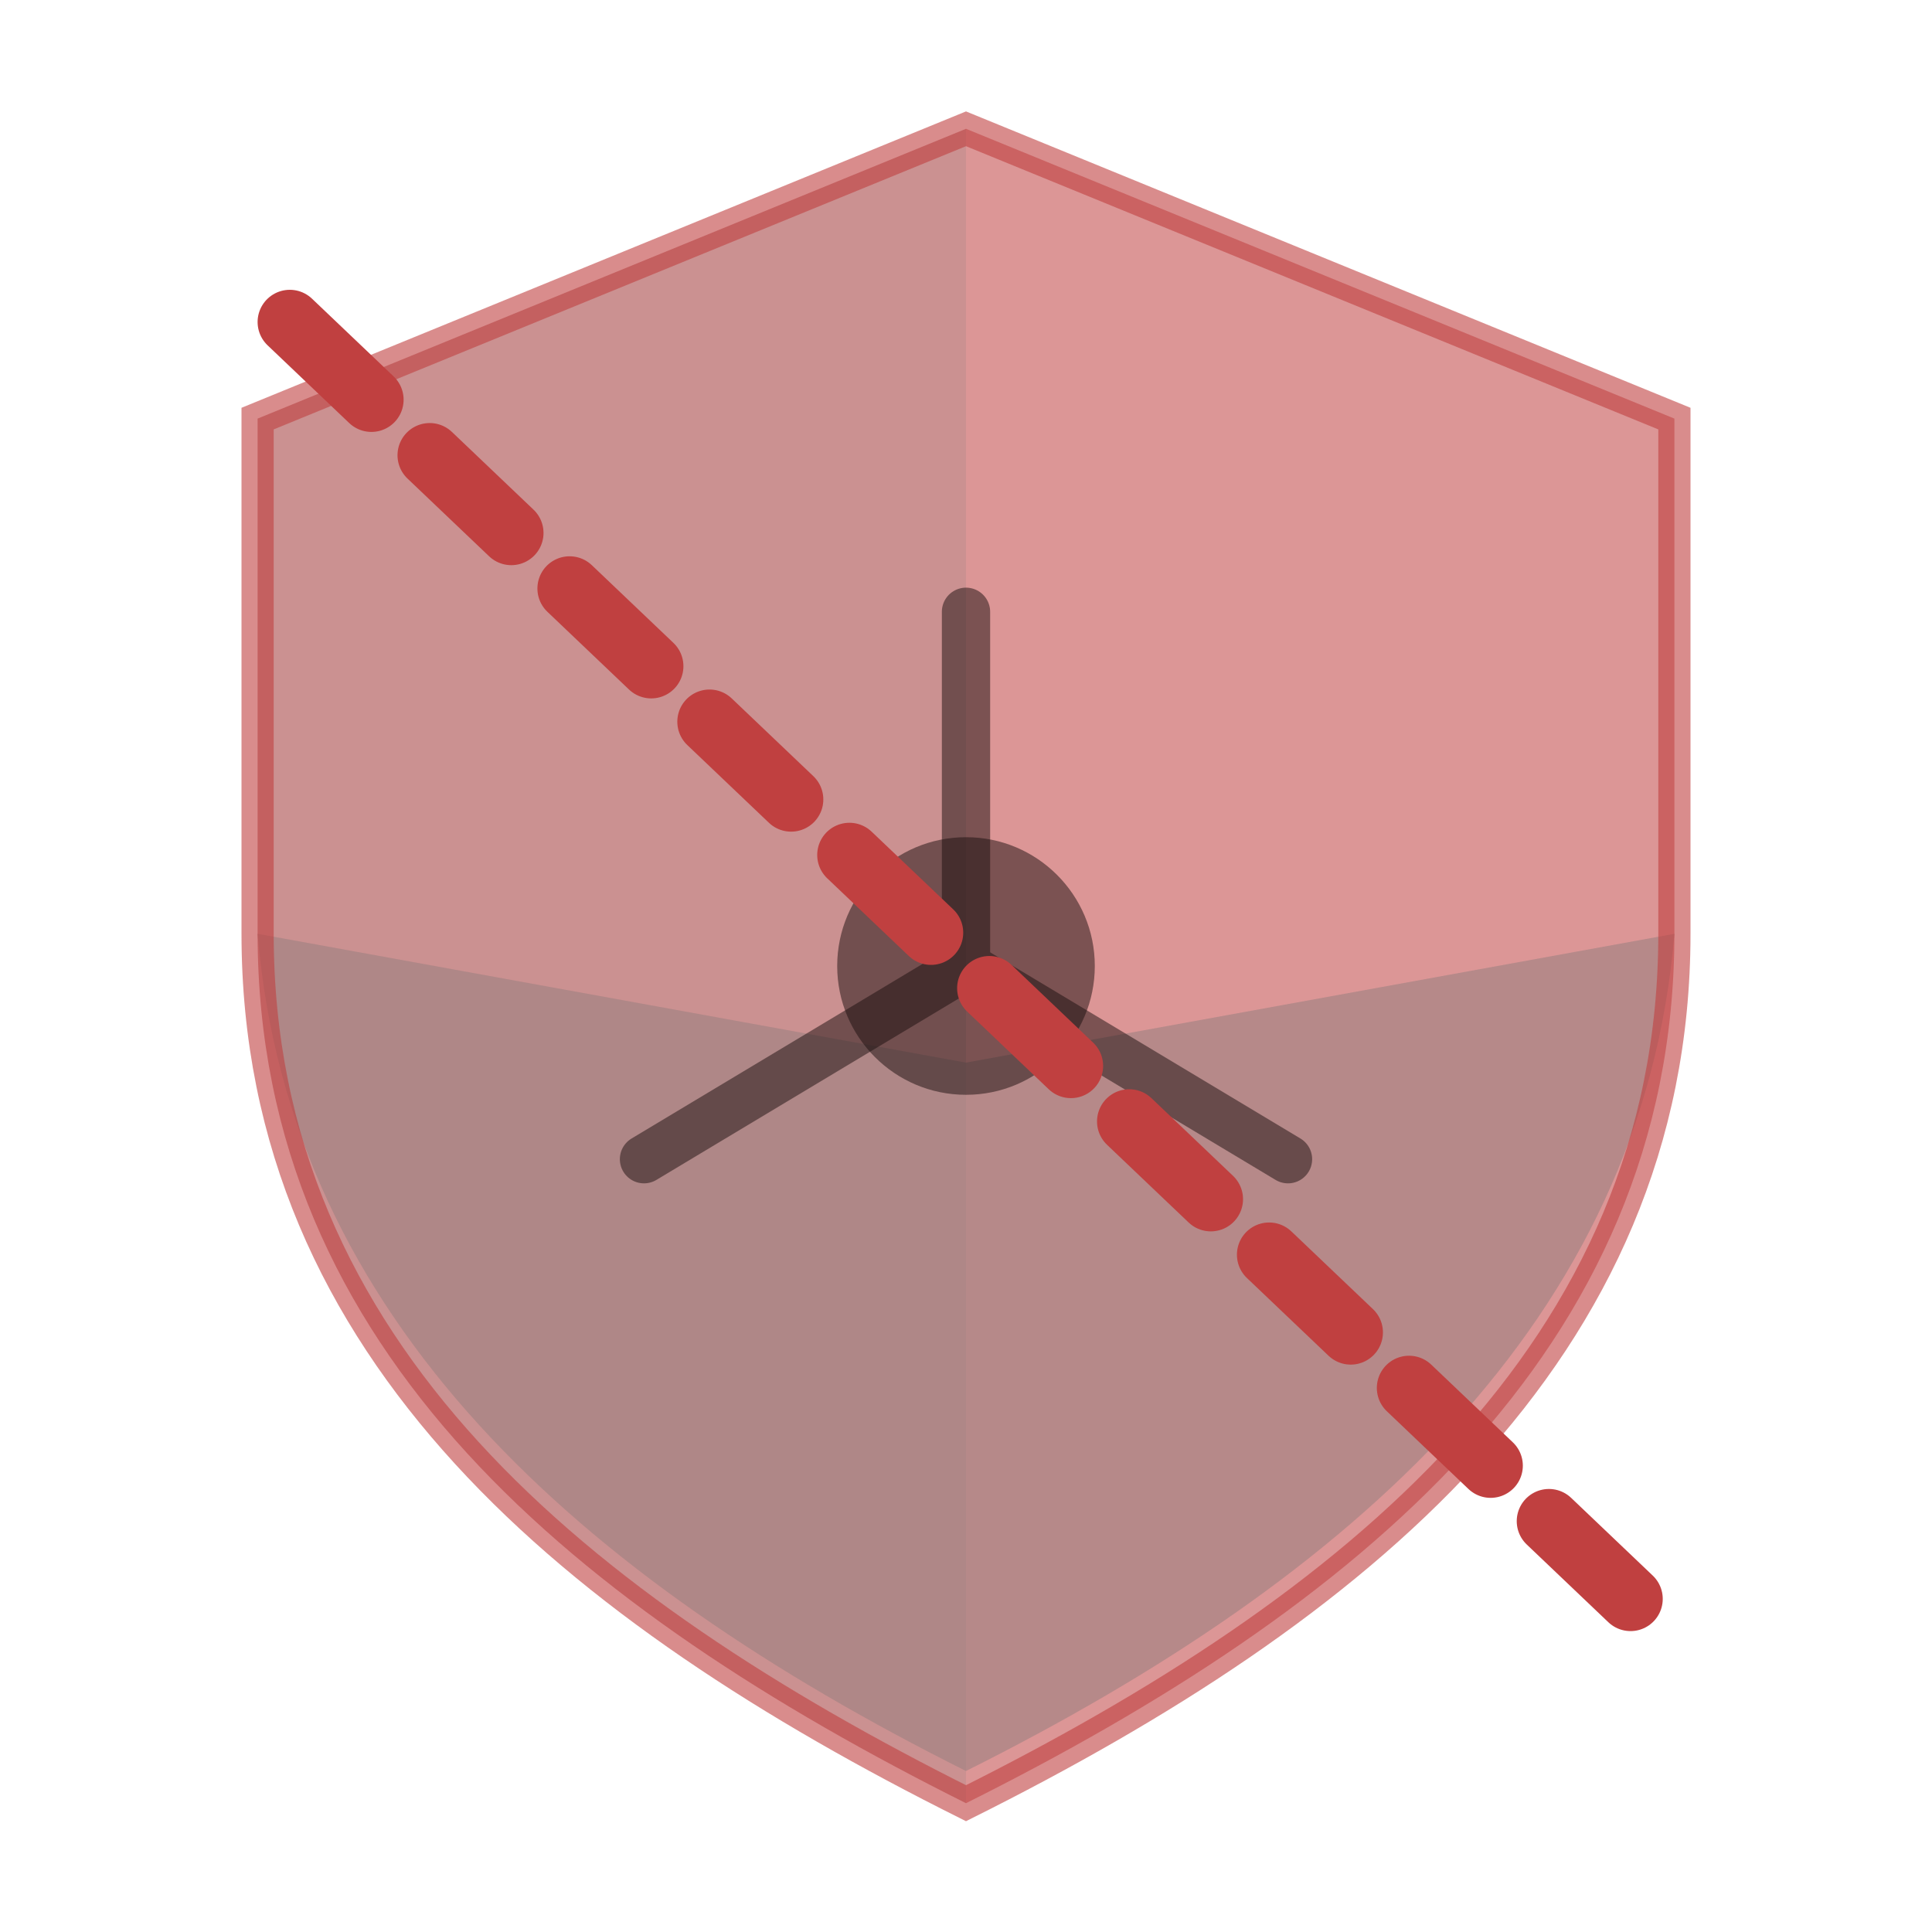
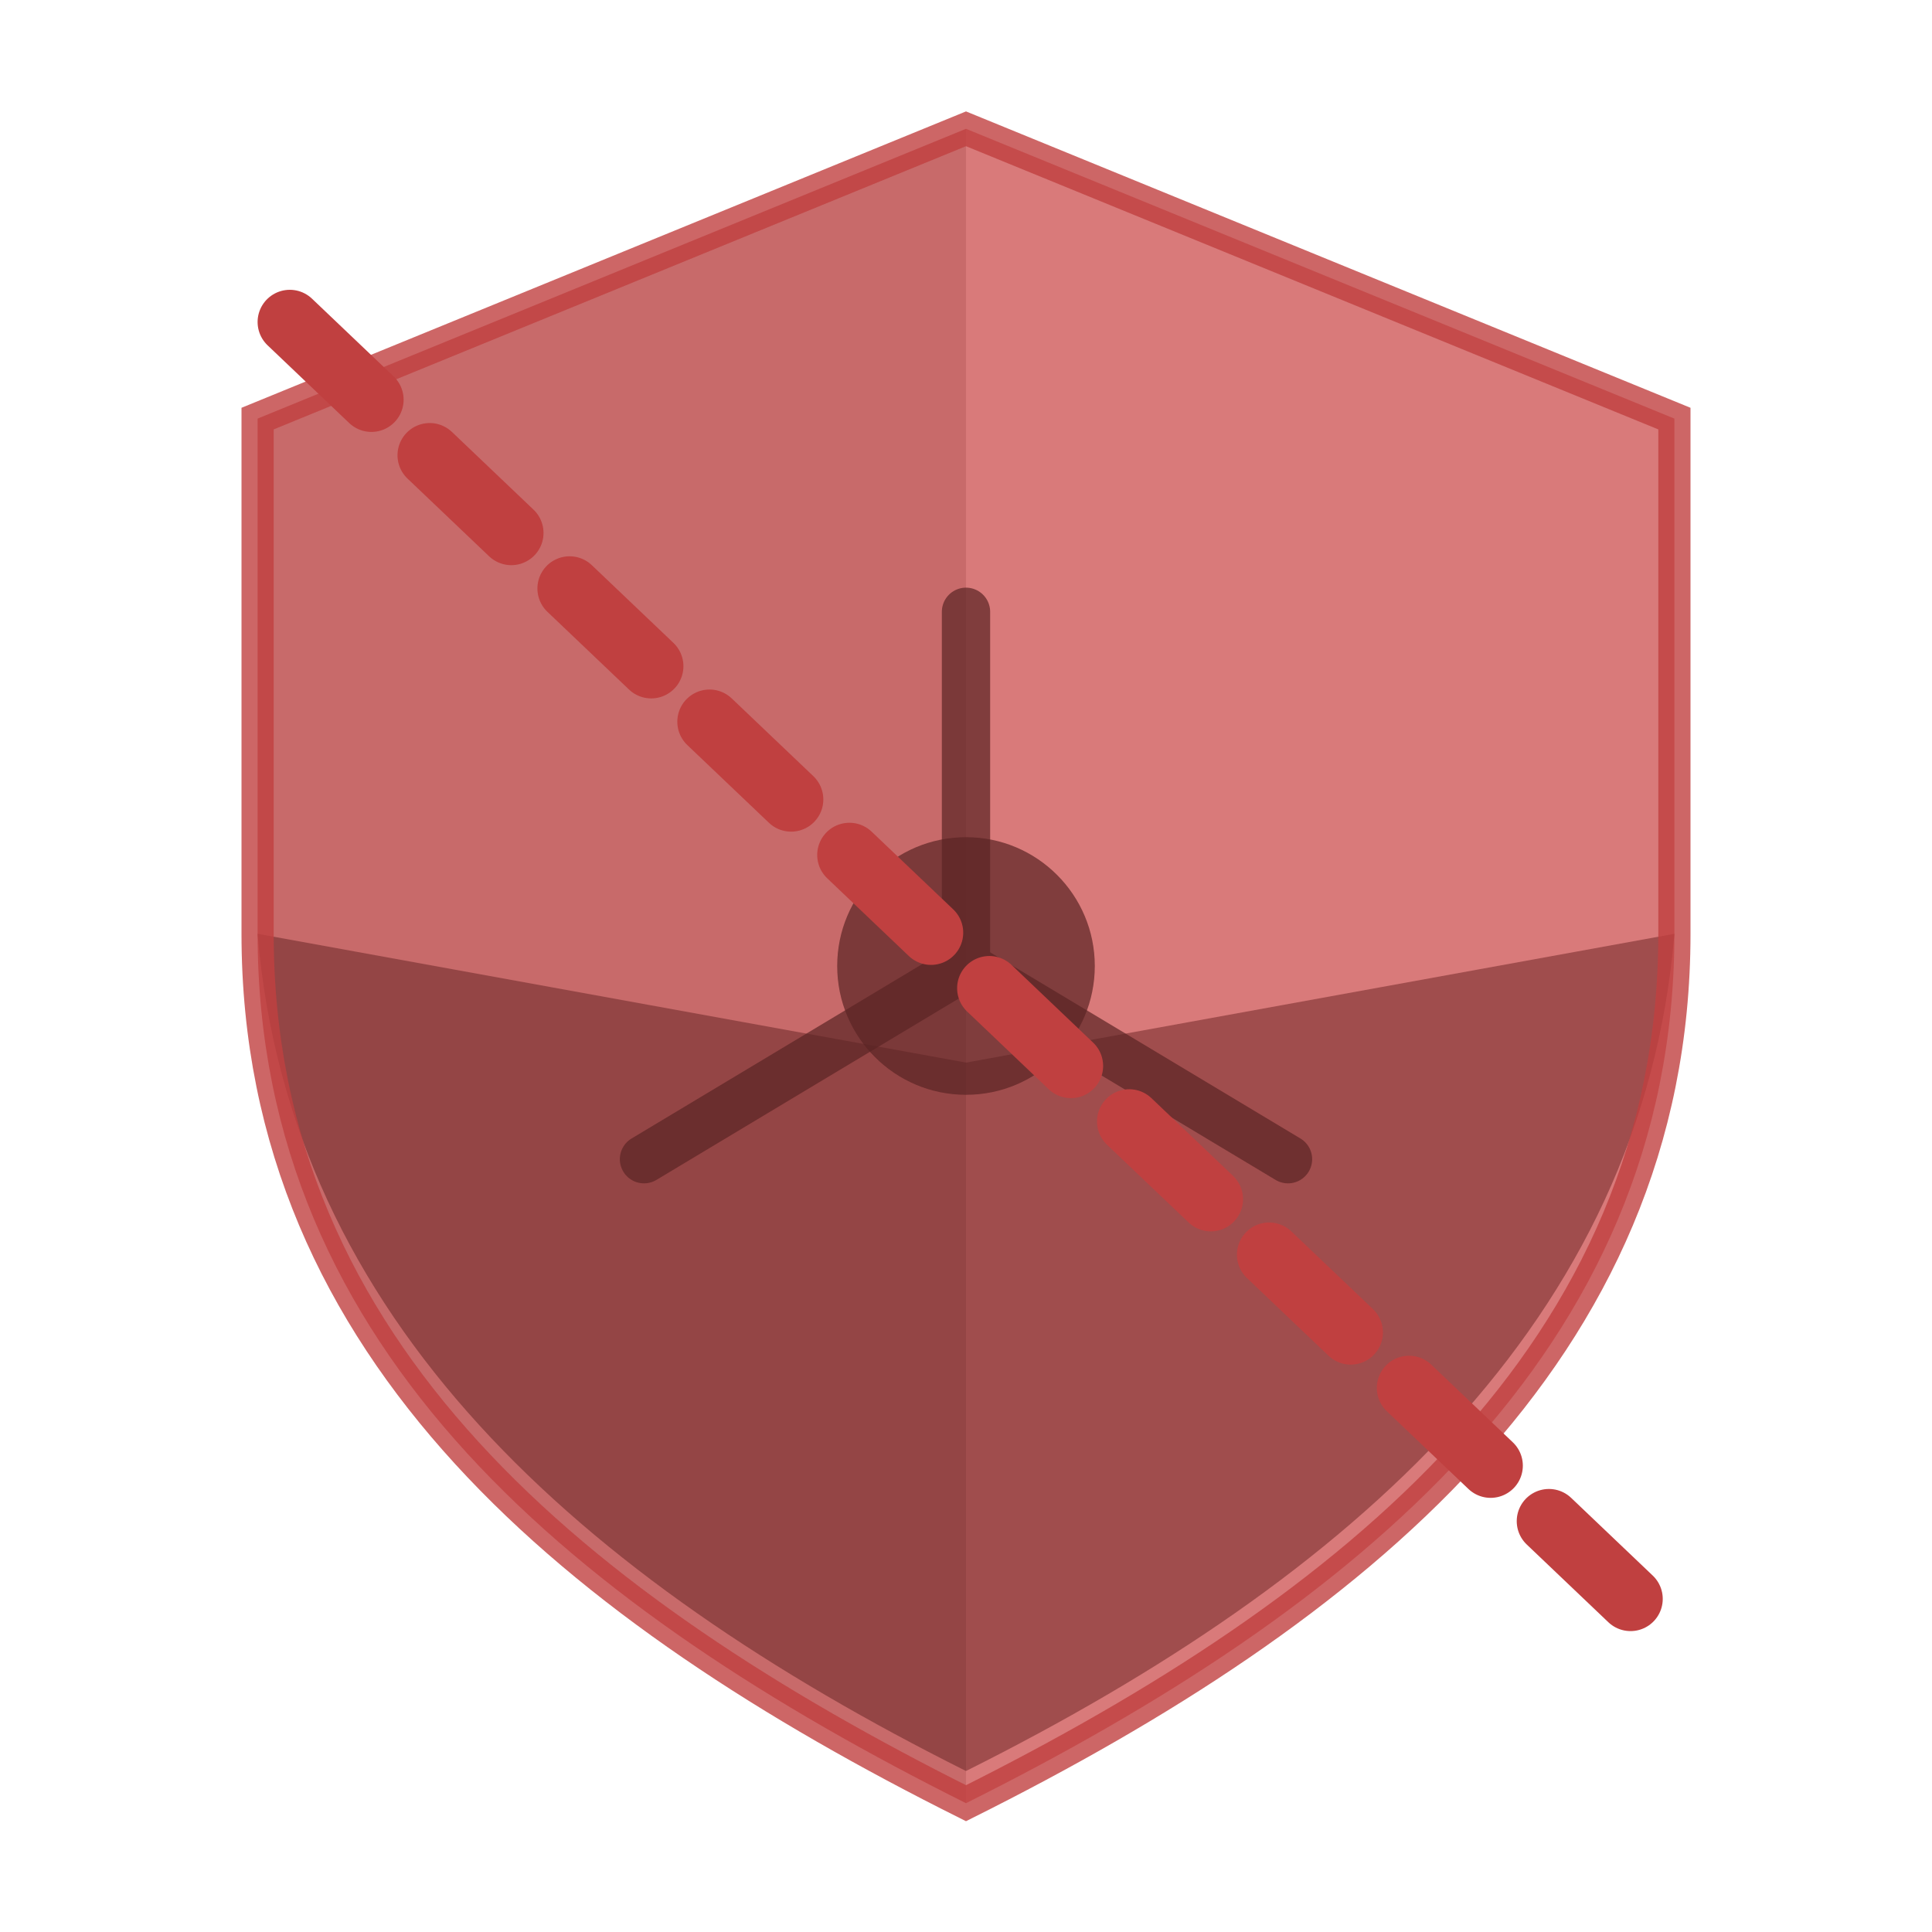
<svg xmlns="http://www.w3.org/2000/svg" width="120" height="120" viewBox="0 0 120 120">
-   <g opacity="0.55">
-     <path d="M60 8 L104 26 L104 58 C104 84 84 100 60 112 L60 8 Z" fill="#c04040" />
-     <path d="M60 8 L16 26 L16 58 C16 84 36 100 60 112 L60 8 Z" fill="#a03636" />
-     <path d="M60 66 L104 58 C102 82 84 98 60 110 L60 66 Z" fill="#7a2828" />
-     <path d="M60 66 L16 58 C18 82 36 98 60 110 L60 66 Z" fill="#6e2424" />
+   <g>
+     <path d="M60 8 L104 26 L104 58 C104 84 84 100 60 112 L60 8 Z" fill="#d97a7a" />
+     <path d="M60 8 L16 26 L16 58 C16 84 36 100 60 112 L60 8 Z" fill="#c86a6a" />
+     <path d="M60 66 L104 58 C102 82 84 98 60 110 L60 66 Z" fill="#a04d4d" />
+     <path d="M60 66 L16 58 C18 82 36 98 60 110 L60 66 Z" fill="#944545" />
  </g>
-   <g fill="none" stroke="#1a0d0d" stroke-width="3" stroke-linecap="round" opacity="0.5">
+   <g fill="none" stroke="#5a2323" stroke-width="3" stroke-linecap="round" opacity="0.7">
    <line x1="60" y1="60" x2="60" y2="38" />
    <line x1="60" y1="60" x2="40" y2="72" />
    <line x1="60" y1="60" x2="80" y2="72" />
  </g>
-   <circle cx="60" cy="60" r="8" fill="#1a0d0d" opacity="0.5" />
-   <path d="M60 8 L104 26 L104 58 C104 84 84 100 60 112 C36 100 16 84 16 58 L16 26 Z" fill="none" stroke="#c04040" stroke-width="2" opacity="0.6" />
+   <circle cx="60" cy="60" r="8" fill="#5a2323" opacity="0.7" />
+   <path d="M60 8 L104 26 L104 58 C104 84 84 100 60 112 C36 100 16 84 16 58 L16 26 Z" fill="none" stroke="#c04040" stroke-width="2" opacity="0.8" />
  <line x1="18" y1="20" x2="102" y2="100" stroke="#c04040" stroke-width="4" stroke-dasharray="7 5" stroke-linecap="round" />
</svg>
